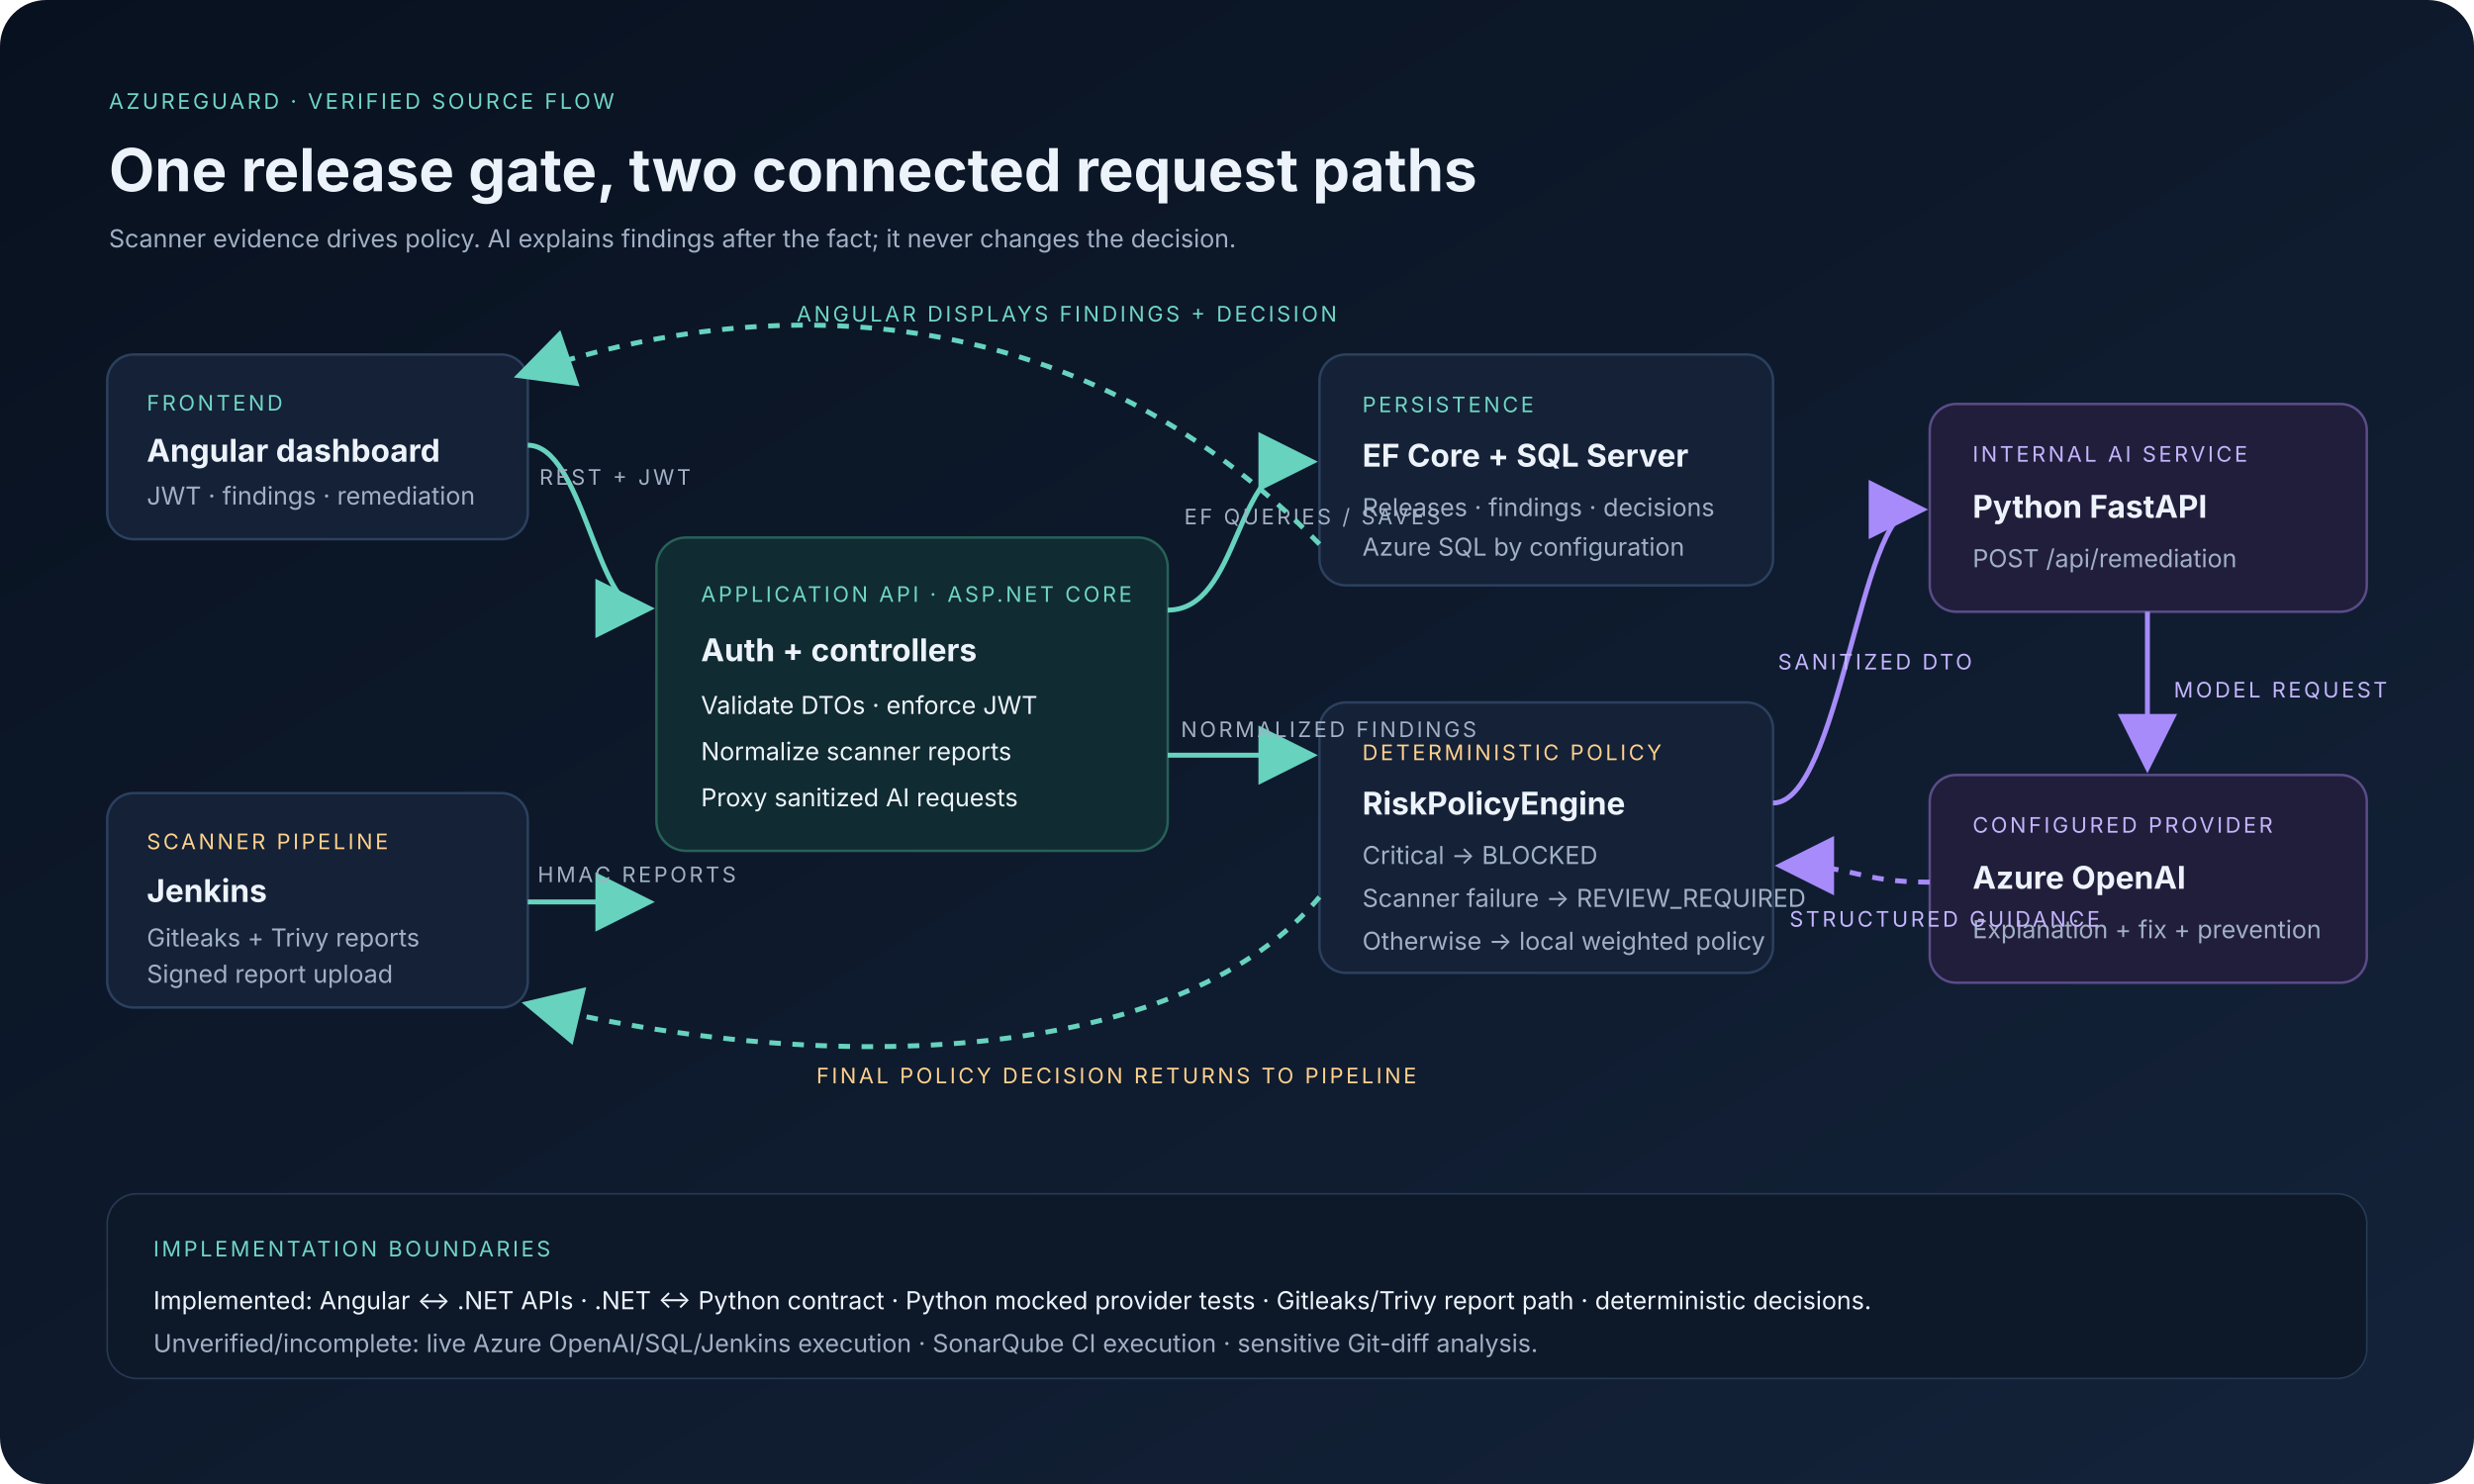
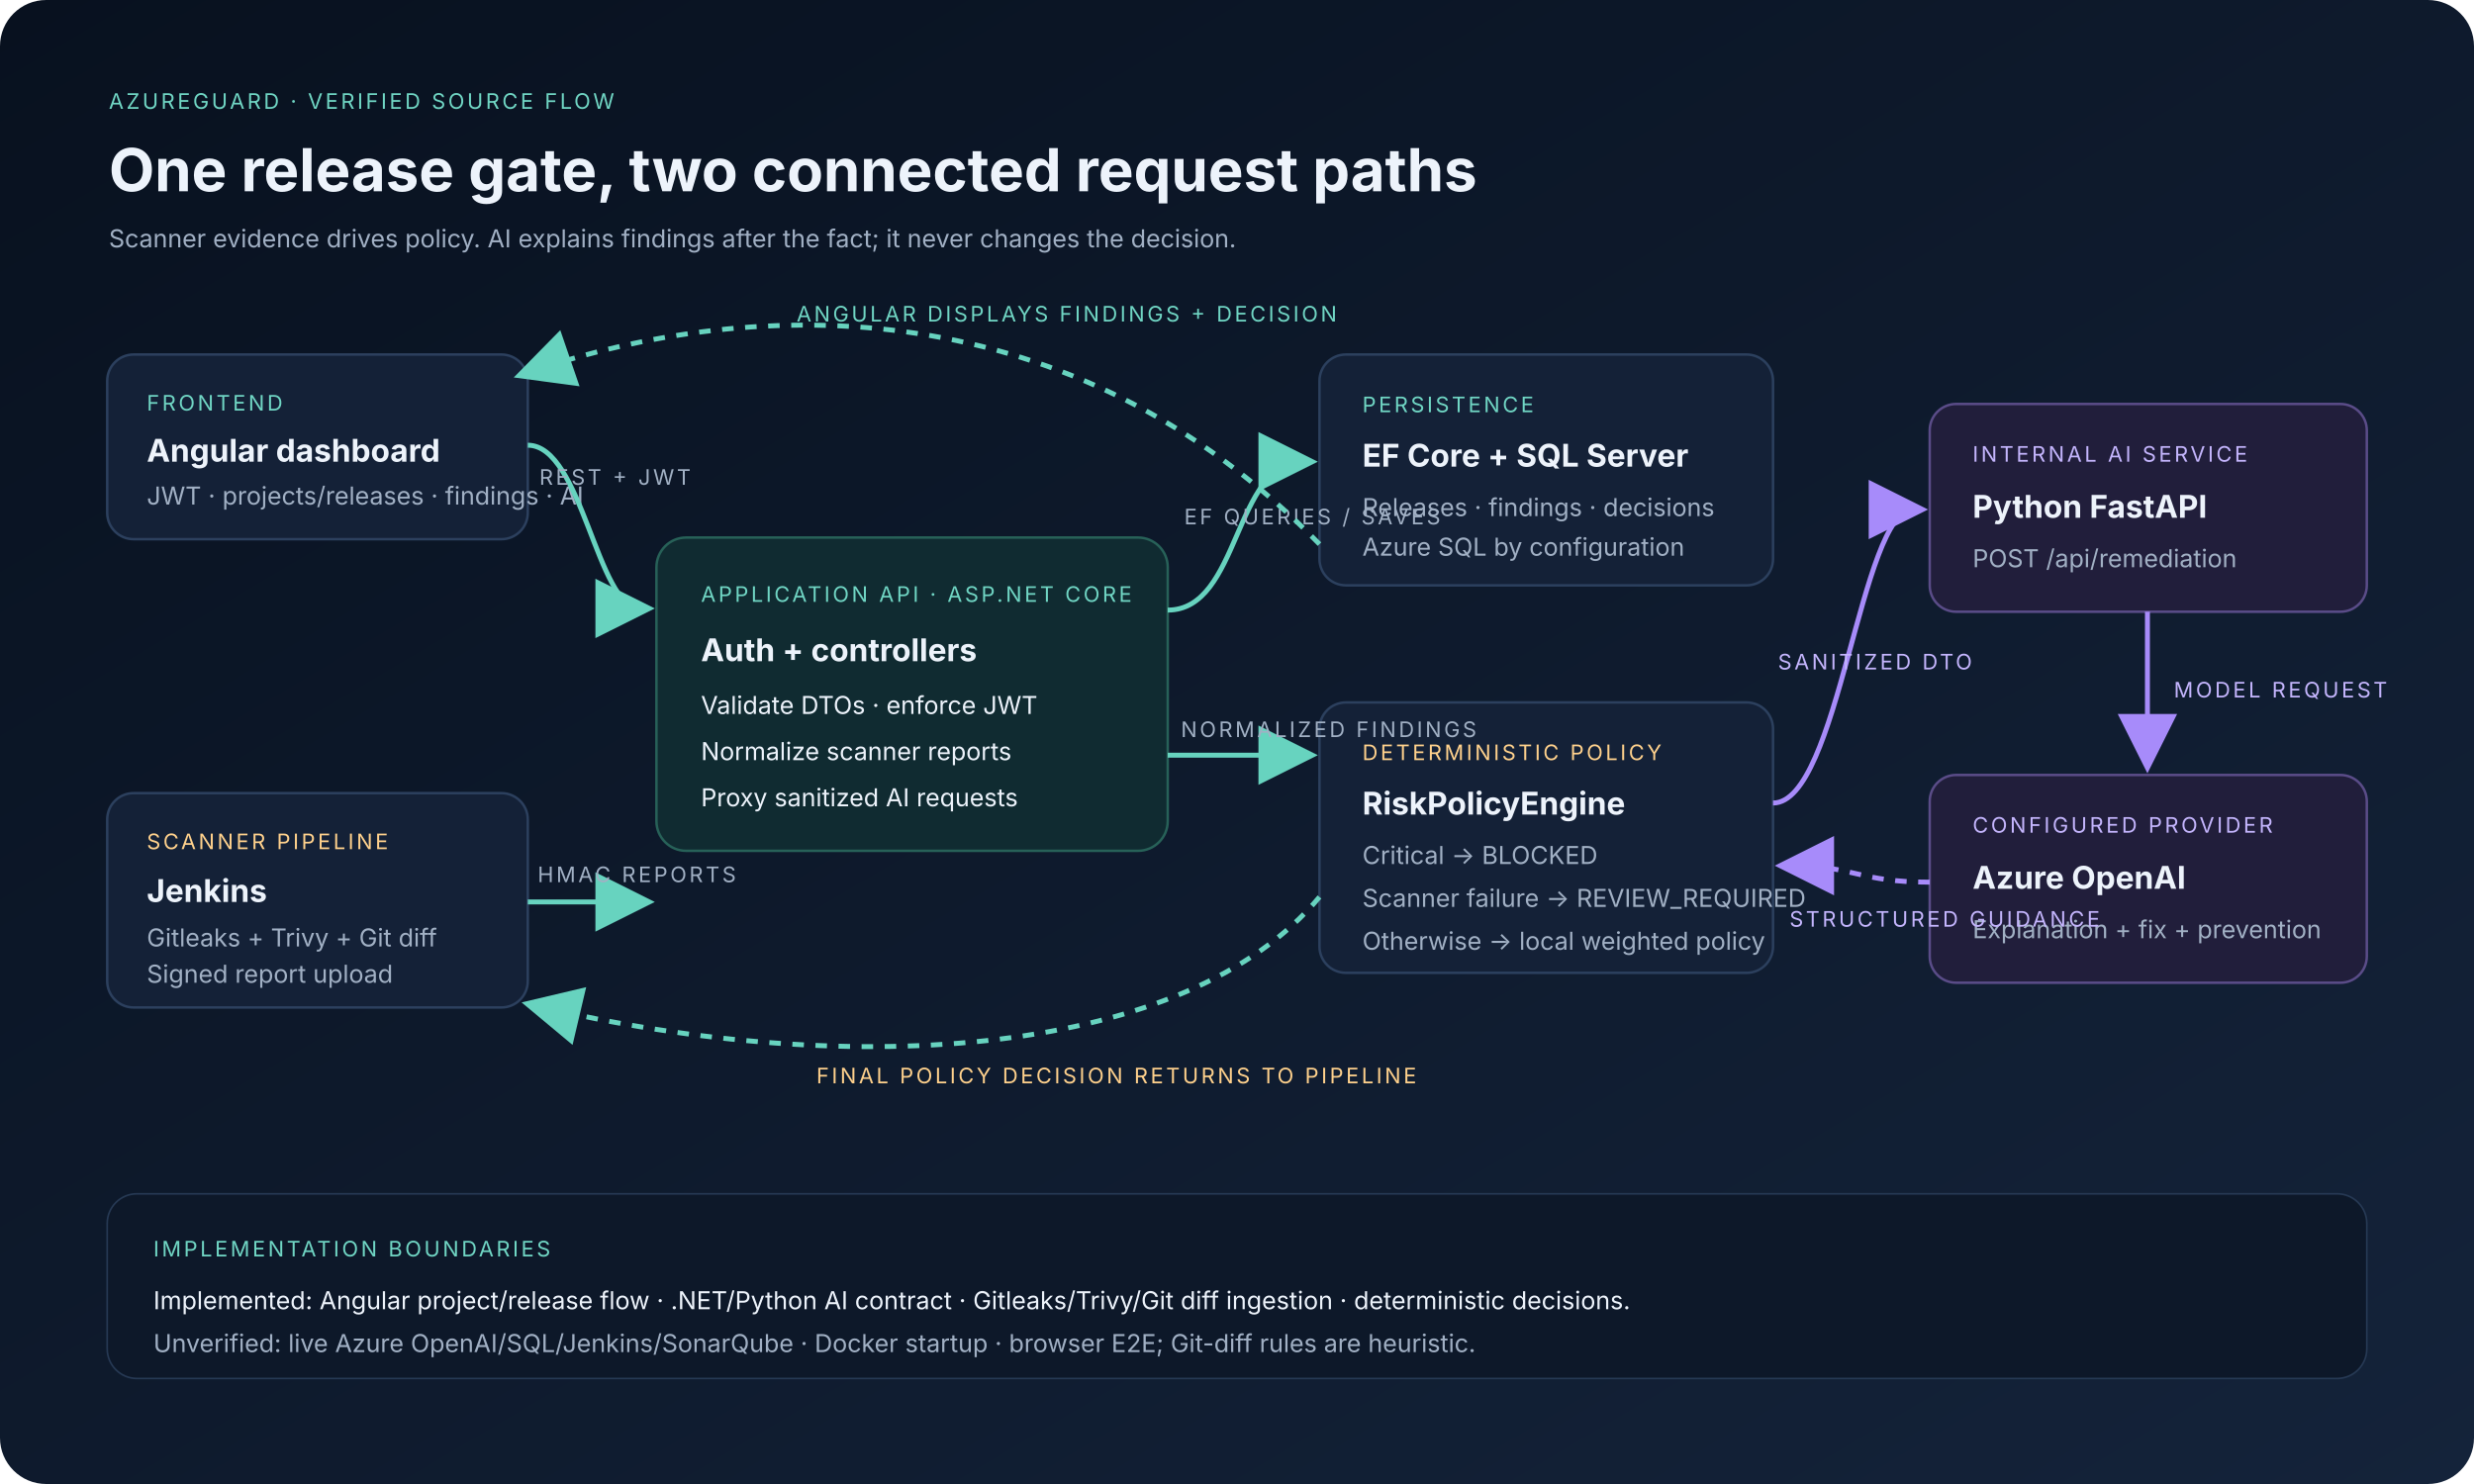
<svg xmlns="http://www.w3.org/2000/svg" width="1500" height="900" viewBox="0 0 1500 900" role="img" aria-labelledby="title desc">
  <defs>
    <linearGradient id="bg" x1="0" y1="0" x2="1" y2="1">
      <stop stop-color="#08111f" />
      <stop offset="1" stop-color="#14233a" />
    </linearGradient>
    <linearGradient id="aqua" x1="0" y1="0" x2="1" y2="0">
      <stop stop-color="#61d2be" />
      <stop offset="1" stop-color="#38ad9a" />
    </linearGradient>
    <marker id="arr" markerWidth="12" markerHeight="12" refX="9" refY="6" orient="auto">
      <path d="M0 0L12 6L0 12Z" fill="#67d3bf" />
    </marker>
    <marker id="arr2" markerWidth="12" markerHeight="12" refX="9" refY="6" orient="auto">
      <path d="M0 0L12 6L0 12Z" fill="#a78bfa" />
    </marker>
    <style>
      text{font-family:Inter,Segoe UI,Arial,sans-serif}.white{fill:#edf3fb}.muted{fill:#a1b0c4}.aqua{fill:#70d6c4}.purple{fill:#c4b5fd}.amber{fill:#ffd18c}.box{fill:#142137;stroke:#2c405e;stroke-width:1.5}.box2{fill:#211e3b;stroke:#5a4c88;stroke-width:1.5}.box3{fill:#102b31;stroke:#276158;stroke-width:1.5}.label{font-size:13px;letter-spacing:1.6px}.head{font-size:19px;font-weight:700}.txt{font-size:15px}.path{fill:none;stroke:#67d3bf;stroke-width:3;marker-end:url(#arr)}.ai{fill:none;stroke:#a78bfa;stroke-width:3;marker-end:url(#arr2)}.dash{stroke-dasharray:7 7}
    </style>
  </defs>
  <rect width="1500" height="900" rx="28" fill="url(#bg)" />
  <text x="66" y="66" class="aqua label">AZUREGUARD · VERIFIED SOURCE FLOW</text>
  <text x="66" y="116" class="white" font-size="36" font-weight="750">One release gate, two connected request paths</text>
  <text x="66" y="150" class="muted txt">Scanner evidence drives policy. AI explains findings after the fact; it never changes the decision.</text>
  <rect x="65" y="215" width="255" height="112" rx="16" class="box" />
  <text x="89" y="249" class="aqua label">FRONTEND</text>
  <text x="89" y="280" class="white head">Angular dashboard</text>
-   <text x="89" y="306" class="muted txt">JWT · findings · remediation</text>
+   <text x="89" y="306" class="muted txt">JWT · projects/releases · findings · AI</text>
  <rect x="65" y="481" width="255" height="130" rx="16" class="box" />
  <text x="89" y="515" class="amber label">SCANNER PIPELINE</text>
  <text x="89" y="547" class="white head">Jenkins</text>
-   <text x="89" y="574" class="muted txt">Gitleaks + Trivy reports</text>
+   <text x="89" y="574" class="muted txt">Gitleaks + Trivy + Git diff</text>
  <text x="89" y="596" class="muted txt">Signed report upload</text>
  <rect x="398" y="326" width="310" height="190" rx="18" class="box3" />
  <text x="425" y="365" class="aqua label">APPLICATION API · ASP.NET CORE</text>
  <text x="425" y="401" class="white head">Auth + controllers</text>
  <text x="425" y="433" class="white txt">Validate DTOs · enforce JWT</text>
  <text x="425" y="461" class="white txt">Normalize scanner reports</text>
  <text x="425" y="489" class="white txt">Proxy sanitized AI requests</text>
  <rect x="800" y="215" width="275" height="140" rx="16" class="box" />
  <text x="826" y="250" class="aqua label">PERSISTENCE</text>
  <text x="826" y="283" class="white head">EF Core + SQL Server</text>
  <text x="826" y="313" class="muted txt">Releases · findings · decisions</text>
  <text x="826" y="337" class="muted txt">Azure SQL by configuration</text>
  <rect x="800" y="426" width="275" height="164" rx="16" class="box" />
  <text x="826" y="461" class="amber label">DETERMINISTIC POLICY</text>
  <text x="826" y="494" class="white head">RiskPolicyEngine</text>
  <text x="826" y="524" class="muted txt">Critical → BLOCKED</text>
  <text x="826" y="550" class="muted txt">Scanner failure → REVIEW_REQUIRED</text>
  <text x="826" y="576" class="muted txt">Otherwise → local weighted policy</text>
  <rect x="1170" y="245" width="265" height="126" rx="16" class="box2" />
  <text x="1196" y="280" class="purple label">INTERNAL AI SERVICE</text>
  <text x="1196" y="314" class="white head">Python FastAPI</text>
  <text x="1196" y="344" class="muted txt">POST /api/remediation</text>
  <rect x="1170" y="470" width="265" height="126" rx="16" class="box2" />
  <text x="1196" y="505" class="purple label">CONFIGURED PROVIDER</text>
  <text x="1196" y="539" class="white head">Azure OpenAI</text>
  <text x="1196" y="569" class="muted txt">Explanation + fix + prevention</text>
  <path d="M320 270C353 270 362 369 388 369" class="path" />
  <text x="327" y="294" class="muted label">REST + JWT</text>
  <path d="M320 547H388" class="path" />
  <text x="326" y="535" class="muted label">HMAC REPORTS</text>
  <path d="M708 370C752 370 748 280 790 280" class="path" />
  <text x="718" y="318" class="muted label">EF QUERIES / SAVES</text>
  <path d="M708 458H790" class="path" />
  <text x="716" y="447" class="muted label">NORMALIZED FINDINGS</text>
  <path d="M1075 487C1115 487 1128 309 1160 309" class="ai" />
  <text x="1078" y="406" class="purple label">SANITIZED DTO</text>
  <path d="M1302 371V460" class="ai" />
  <text x="1318" y="423" class="purple label">MODEL REQUEST</text>
  <path d="M1170 535C1126 535 1125 525 1085 525" class="ai dash" />
  <text x="1085" y="562" class="purple label">STRUCTURED GUIDANCE</text>
  <path d="M800 544C720 640 520 656 325 610" class="path dash" />
  <text x="495" y="657" class="amber label">FINAL POLICY DECISION RETURNS TO PIPELINE</text>
  <path d="M800 330C650 176 460 178 320 226" class="path dash" />
  <text x="483" y="195" class="aqua label">ANGULAR DISPLAYS FINDINGS + DECISION</text>
  <rect x="65" y="724" width="1370" height="112" rx="18" fill="#0d1829" stroke="#263954" />
  <text x="93" y="762" class="aqua label">IMPLEMENTATION BOUNDARIES</text>
-   <text x="93" y="794" class="white txt">Implemented: Angular ↔ .NET APIs · .NET ↔ Python contract · Python mocked provider tests · Gitleaks/Trivy report path · deterministic decisions.</text>
-   <text x="93" y="820" class="muted txt">Unverified/incomplete: live Azure OpenAI/SQL/Jenkins execution · SonarQube CI execution · sensitive Git-diff analysis.</text>
+   <text x="93" y="794" class="white txt">Implemented: Angular project/release flow · .NET/Python AI contract · Gitleaks/Trivy/Git diff ingestion · deterministic decisions.</text>
+   <text x="93" y="820" class="muted txt">Unverified: live Azure OpenAI/SQL/Jenkins/SonarQube · Docker startup · browser E2E; Git-diff rules are heuristic.</text>
</svg>
